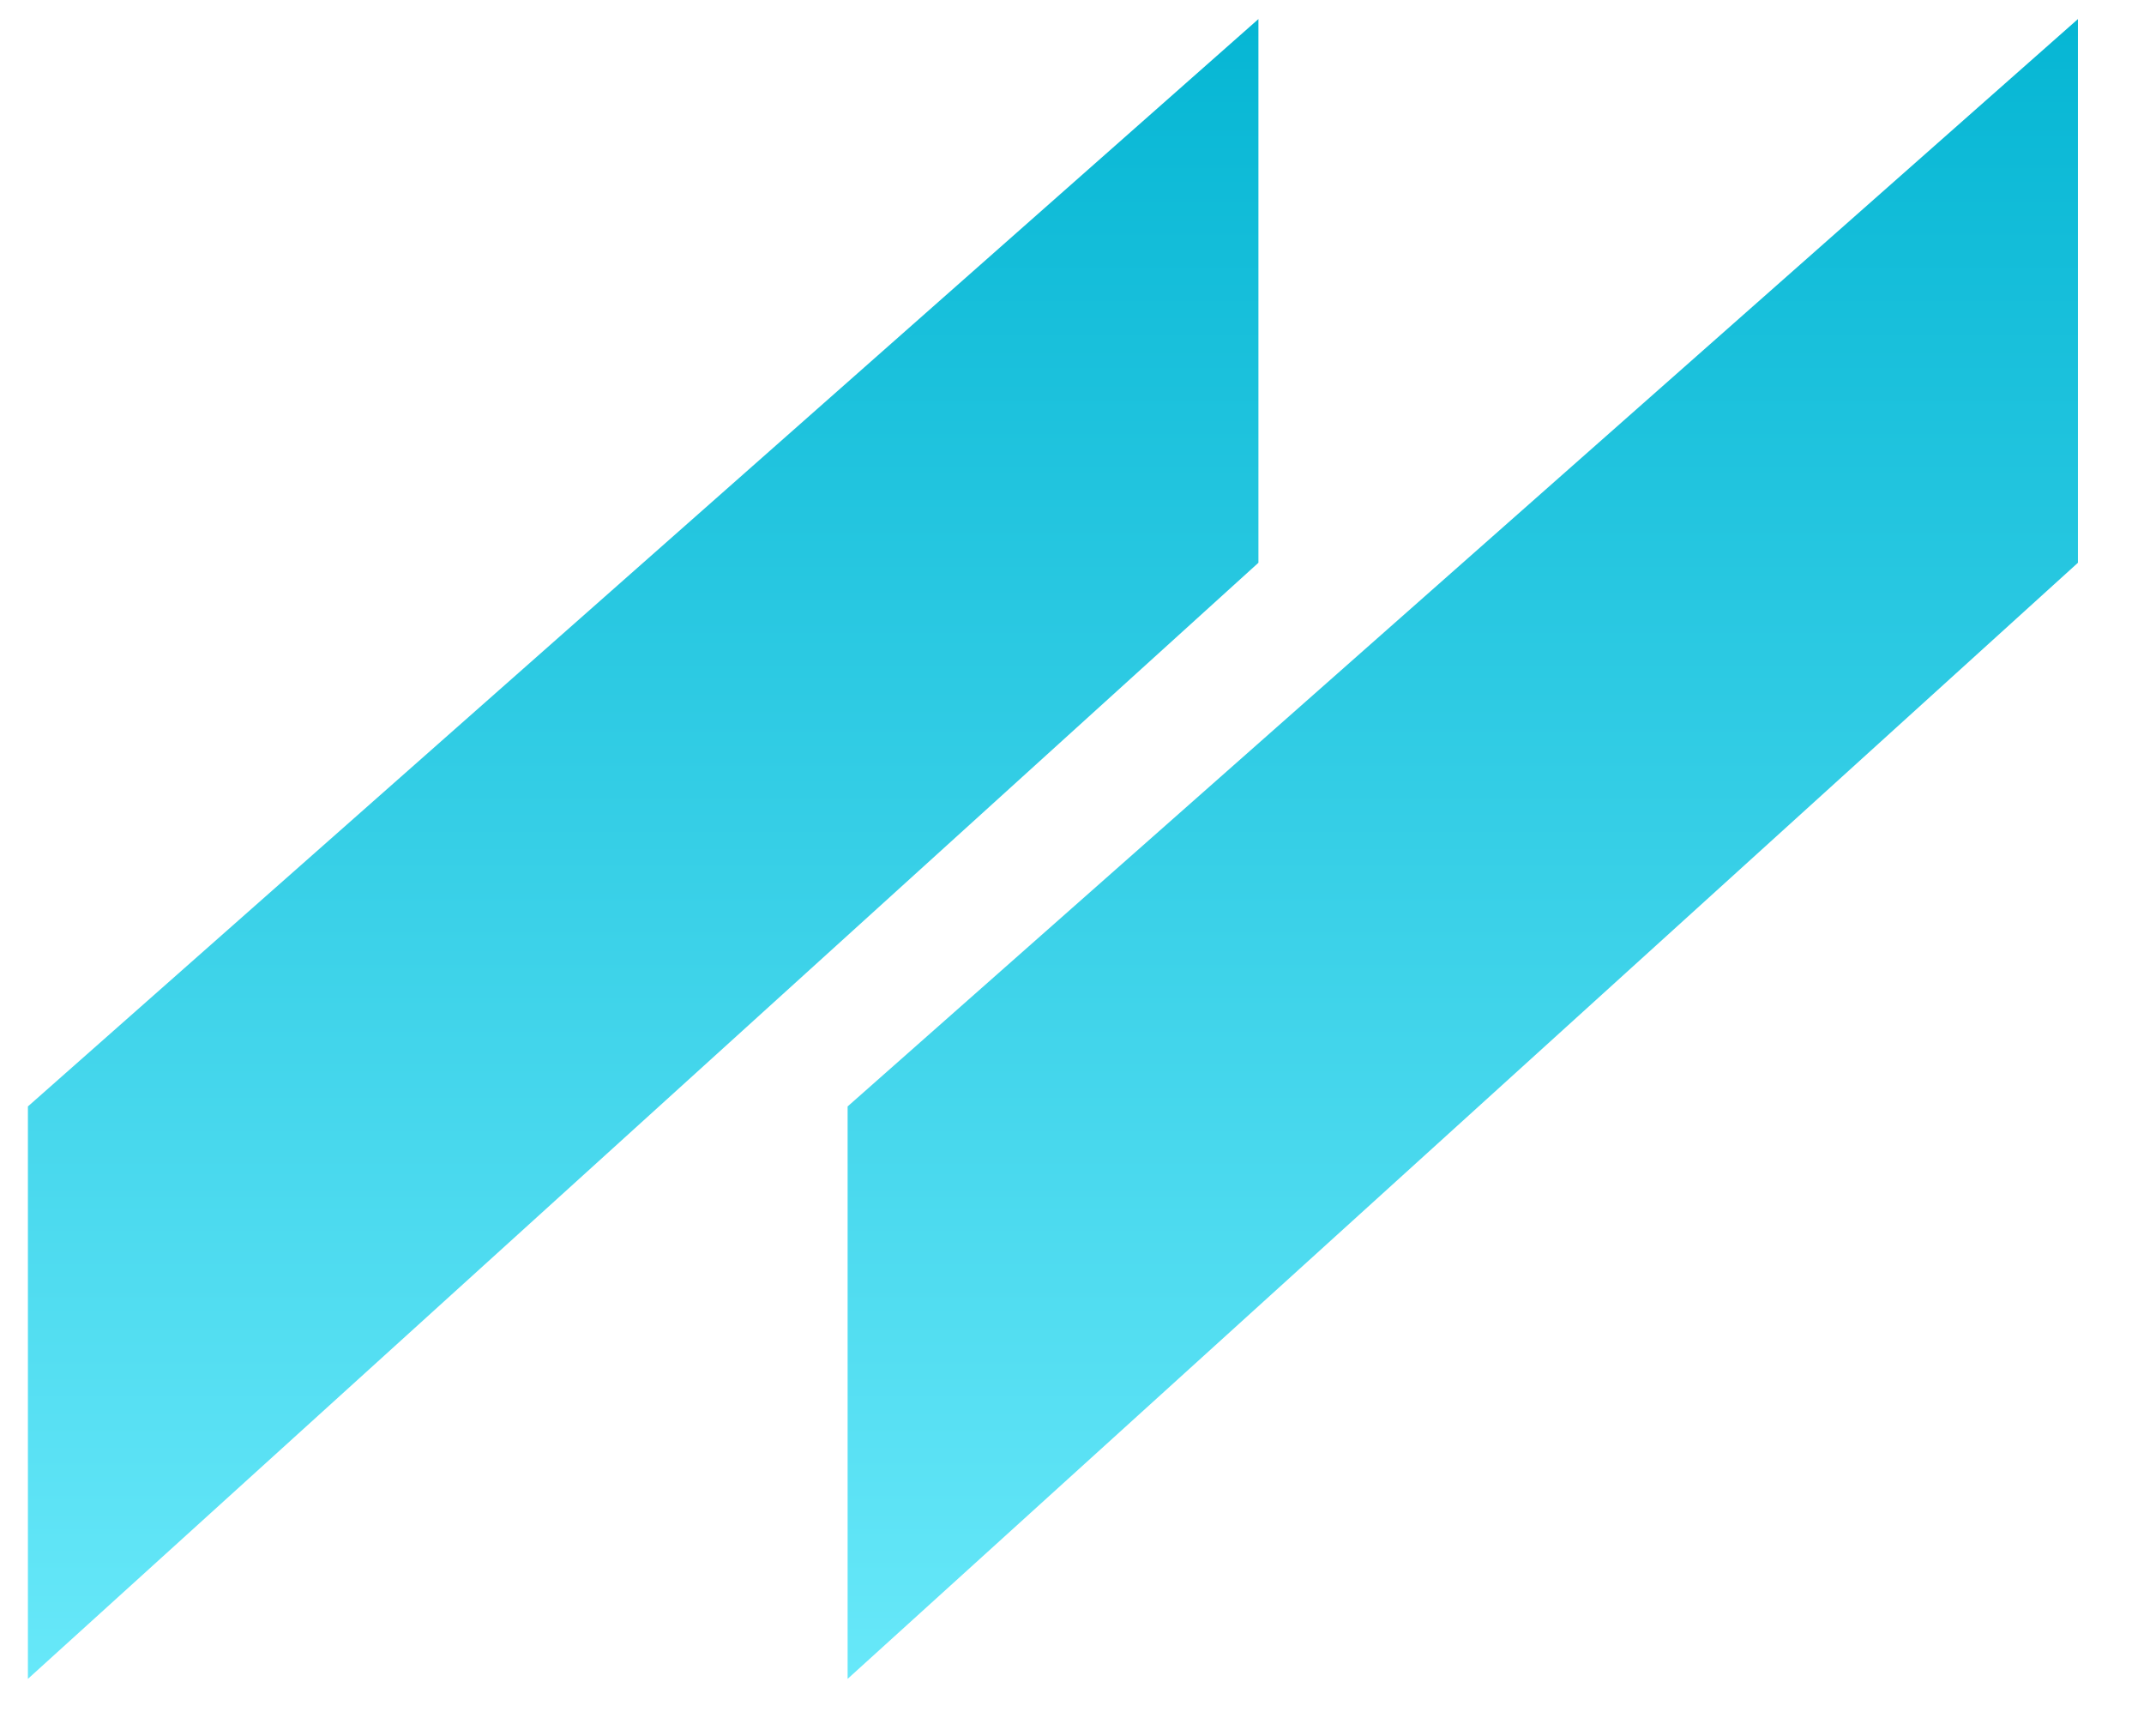
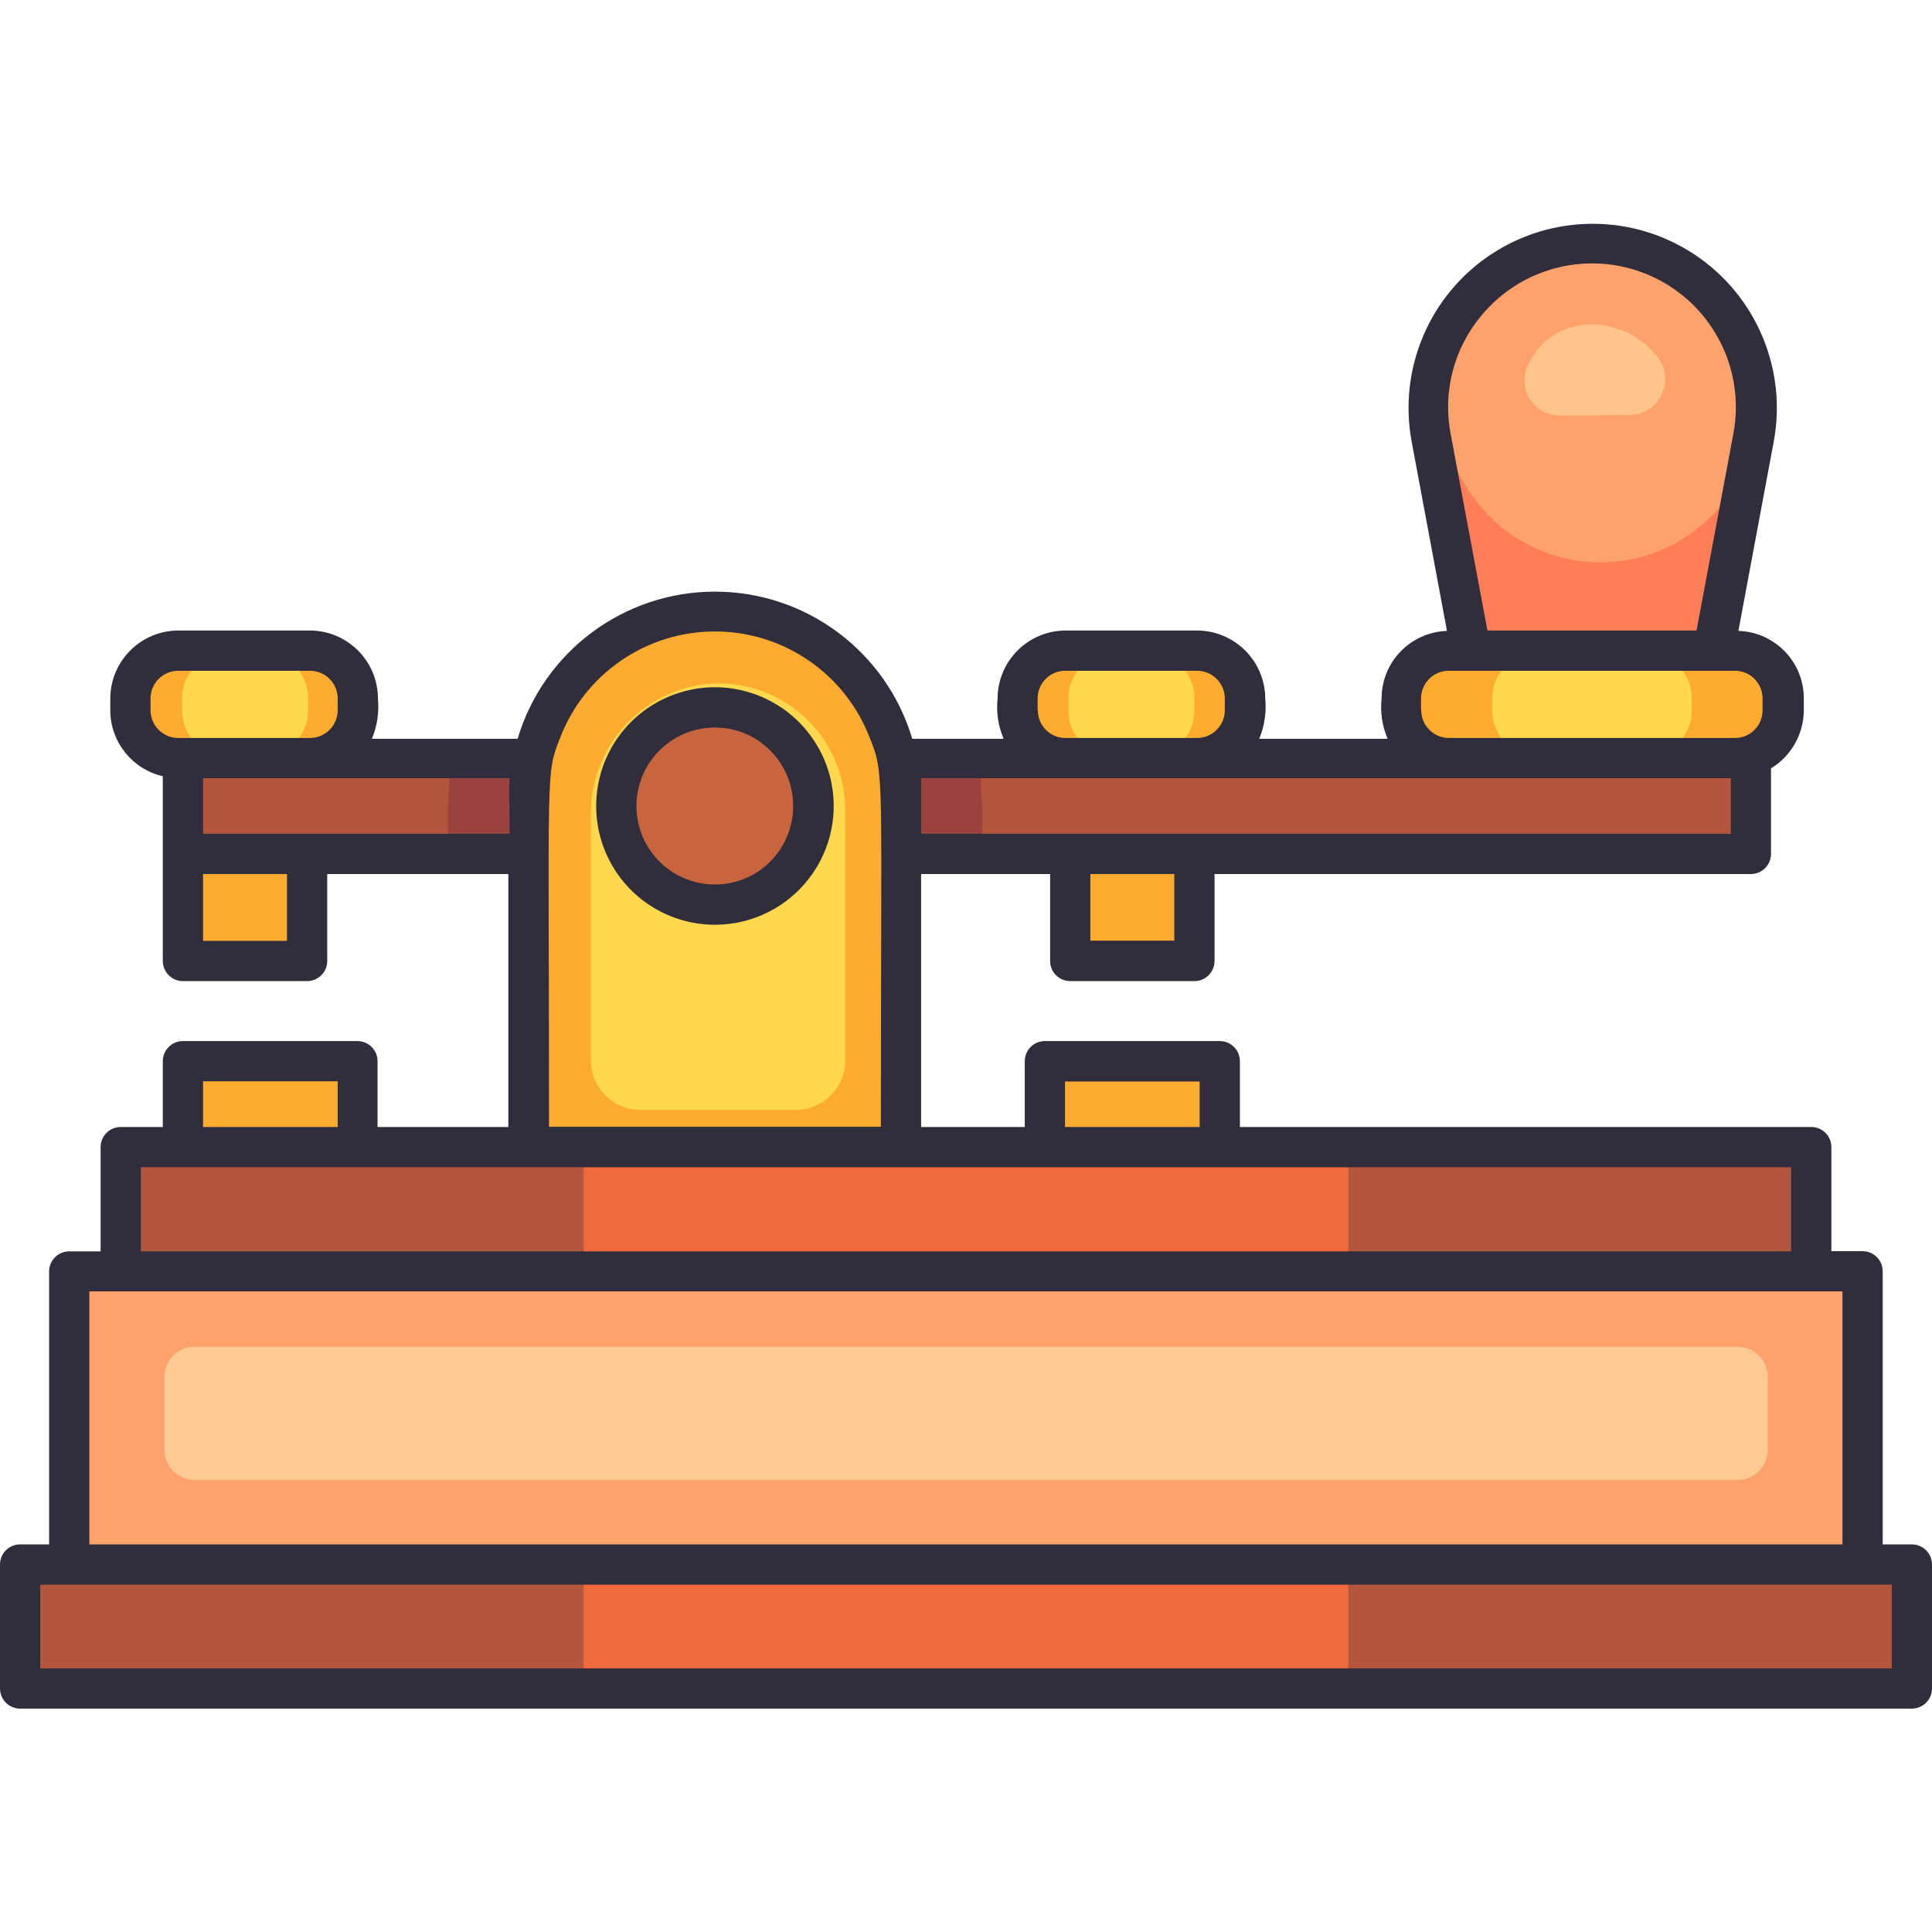
- <svg xmlns="http://www.w3.org/2000/svg" xmlns:xlink="http://www.w3.org/1999/xlink" version="1.1" preserveAspectRatio="xMidYMid meet" viewBox="344.564 330.278 111.737 91.218" width="53.87" height="43.61">
-   <defs>
-     <path d="M453.3 331.28L453.3 359.85L388.64 418.5L388.64 388.42L453.3 331.28Z" id="aFZf6T5ED" />
-     <linearGradient id="gradientb2ThqnP5Op" gradientUnits="userSpaceOnUse" x1="420.97" y1="331.28" x2="420.97" y2="418.5">
-       <stop style="stop-color: #06b6d4;stop-opacity: 1" offset="0%" />
-       <stop style="stop-color: #67e8f9;stop-opacity: 1" offset="100%" />
-     </linearGradient>
-     <path d="M410.23 331.28L410.23 359.85L345.56 418.5L345.56 388.42L410.23 331.28Z" id="a9fehgwfM" />
-     <linearGradient id="gradientk1wNV9Ostb" gradientUnits="userSpaceOnUse" x1="377.89" y1="331.28" x2="377.89" y2="418.5">
-       <stop style="stop-color: #06b6d4;stop-opacity: 1" offset="0%" />
-       <stop style="stop-color: #67e8f9;stop-opacity: 1" offset="100%" />
-     </linearGradient>
-   </defs>
-   <g>
-     <g>
-       <use xlink:href="#aFZf6T5ED" opacity="1" fill="url(#gradientb2ThqnP5Op)" />
-     </g>
-     <g>
-       <use xlink:href="#a9fehgwfM" opacity="1" fill="url(#gradientk1wNV9Ostb)" />
-     </g>
+ <svg xmlns="http://www.w3.org/2000/svg" viewBox="0 0 96 96" id="morse-code">
+   <g data-name="Morse Code">
+     <rect width="77.85" height="4.76" x="9.1" y="37.67" fill="#b4563e" />
+     <rect width="89.11" height="20.74" x="3.44" y="63.17" fill="#ffa16b" />
+     <rect width="79.67" height="6.62" x="8.17" y="66.92" rx="1.5" fill="#ffc993" />
+     <rect width="94" height="6.16" x="1" y="77.74" fill="#b4563e" />
+     <rect width="38" height="6.16" x="29" y="77.74" rx="1.19" fill="#f06a3e" />
+     <rect width="84.07" height="6.16" x="5.97" y="57" fill="#b4563e" />
+     <rect width="38" height="6.16" x="29" y="57" rx="1.19" fill="#f06a3e" />
+     <path d="M48.78,42.43H22.28a32.92,32.92,0,0,1,.14-4.76H48.64A30.05,30.05,0,0,1,48.78,42.43Z" fill="#9b423e" />
+     <path d="M35.53,30.38a9.25,9.25,0,0,0-9.25,9.25V57h18.5V39.63A9.25,9.25,0,0,0,35.53,30.38Z" fill="#ffab2f" />
+     <path d="M30.28,51V39.86A5.4,5.4,0,0,1,35,34.41a5.25,5.25,0,0,1,5.77,5.22V51a2,2,0,0,1-2.05,2h-6.4A2,2,0,0,1,30.28,51Z" fill="#ffd84d" />
+     <path d="M29.36,52.69V40.51A6.47,6.47,0,0,1,35,34,6.29,6.29,0,0,1,42,40.23V52.69a2.46,2.46,0,0,1-2.45,2.46H31.81A2.46,2.46,0,0,1,29.36,52.69Z" fill="#ffd84d" />
+     <circle cx="35.53" cy="40.05" r="4.9" fill="#c8653e" />
+     <rect width="6.16" height="5.32" x="9.1" y="42.43" fill="#ffab2f" />
+     <rect width="11.3" height="5.32" x="6.48" y="32.34" rx="2.37" fill="#ffab2f" />
+     <rect width="6.16" height="5.32" x="53.18" y="42.43" fill="#ffab2f" />
+     <rect width="11.3" height="5.32" x="50.57" y="32.34" rx="2.37" fill="#ffab2f" />
+     <rect width="6.26" height="5.32" x="53.09" y="32.34" rx="2.37" fill="#ffd84d" />
+     <rect width="6.26" height="5.32" x="9.05" y="32.34" rx="2.37" fill="#ffd84d" />
+     <rect width="8.69" height="4.27" x="9.1" y="52.73" fill="#ffab2f" />
+     <rect width="8.69" height="4.27" x="51.92" y="52.73" fill="#ffab2f" />
+     <rect width="18.96" height="5.32" x="69.62" y="32.34" rx="2.37" fill="#ffab2f" />
+     <rect width="9.91" height="5.32" x="74.15" y="32.34" rx="2.37" fill="#ffd84d" />
+     <path d="M79.11,12.1a8.14,8.14,0,0,0-8,9.64l2,10.6h12l2-10.6A8.14,8.14,0,0,0,79.11,12.1Z" fill="#ff7e57" />
+     <path d="M84.53,26.12c5.66-4.87,1.91-14-5.42-14-6.24,0-9.88,7.22-5.85,12.66A7.78,7.78,0,0,0,84.53,26.12Z" fill="#ffa16b" />
+     <path d="M81,20.62a1.78,1.78,0,0,0,1.26-3c-1.72-2.07-5.19-2.13-6.39.64a1.75,1.75,0,0,0,1.66,2.39Z" fill="#ffc489" />
+     <path d="M95,76.74H93.55V63.17a1,1,0,0,0-1-1H91V57a1,1,0,0,0-1-1H61.61V52.73a1,1,0,0,0-1-1H51.92a1,1,0,0,0-1,1V56H45.77V43.43h6.41v4.32a1,1,0,0,0,1,1h6.17a1,1,0,0,0,1-1V43.43H87a1,1,0,0,0,1-1V38.18a3.4,3.4,0,0,0,1.63-2.89v-.58a3.35,3.35,0,0,0-3.25-3.36l1.76-9.43a9.15,9.15,0,1,0-18,0l1.76,9.43a3.36,3.36,0,0,0-3.25,3.36,4,4,0,0,0,.3,2H62.57a4.2,4.2,0,0,0,.3-2,3.4,3.4,0,0,0-3.38-3.38H52.94a3.39,3.39,0,0,0-3.37,3.38,4,4,0,0,0,.3,2H45.33a10.23,10.23,0,0,0-19.61,0H18.48a4.2,4.2,0,0,0,.3-2,3.39,3.39,0,0,0-3.38-3.38H8.85a3.39,3.39,0,0,0-3.37,3.38v.58a3.37,3.37,0,0,0,2.61,3.28v9.18a1,1,0,0,0,1,1h6.17a1,1,0,0,0,1-1V43.43h9V56h-6.5V52.73a1,1,0,0,0-1-1H9.09a1,1,0,0,0-1,1V56H6a1,1,0,0,0-1,1v5.18H3.44a1,1,0,0,0-1,1V76.74H1a1,1,0,0,0-1,1V83.9a1,1,0,0,0,1,1H95a1,1,0,0,0,1-1V77.74A1,1,0,0,0,95,76.74Zm-42.08-23h6.69V56H52.92Zm5.43-7H54.18V43.43h4.17ZM73.61,15.68a7.14,7.14,0,0,1,12.52,5.87L84.3,31.33H73.91l-1.83-9.78A7.07,7.07,0,0,1,73.61,15.68Zm-3,19.61v-.58A1.38,1.38,0,0,1,72,33.33H86.21a1.37,1.37,0,0,1,1.37,1.38v.58a1.37,1.37,0,0,1-1.37,1.38H72A1.38,1.38,0,0,1,70.62,35.29Zm-19.05,0v-.58a1.37,1.37,0,0,1,1.37-1.38h6.55a1.38,1.38,0,0,1,1.38,1.38v.58a1.38,1.38,0,0,1-1.38,1.38H52.94A1.37,1.37,0,0,1,51.57,35.29ZM86,38.67v2.76H45.77c0-2,0-2,0-2.76ZM7.48,35.29v-.58a1.38,1.38,0,0,1,1.37-1.38H15.4a1.38,1.38,0,0,1,1.38,1.38v.58a1.38,1.38,0,0,1-1.38,1.38H8.85A1.38,1.38,0,0,1,7.48,35.29Zm6.78,11.46H10.09V43.43h4.17Zm-4.17-5.32V38.67H25.32c-.05.81,0,.76,0,2.76Zm17.74-4.76a8.24,8.24,0,0,1,15.39,0c.74,1.85.55,1.43.55,19.32H27.28C27.28,38.09,27.1,38.51,27.83,36.67ZM10.09,53.73h6.69V56H10.09ZM7,58H89v4.18H7ZM4.44,64.17H91.55V76.74H4.44ZM94,82.9H2V78.74H94Z" fill="#302d3d" />
+     <path d="M40.36,36.67a5.9,5.9,0,1,0,0,6.76A5.89,5.89,0,0,0,40.36,36.67Zm-2.89,6.76a3.9,3.9,0,1,1,0-6.76A3.91,3.91,0,0,1,37.47,43.43Z" fill="#302d3d" />
  </g>
</svg>
